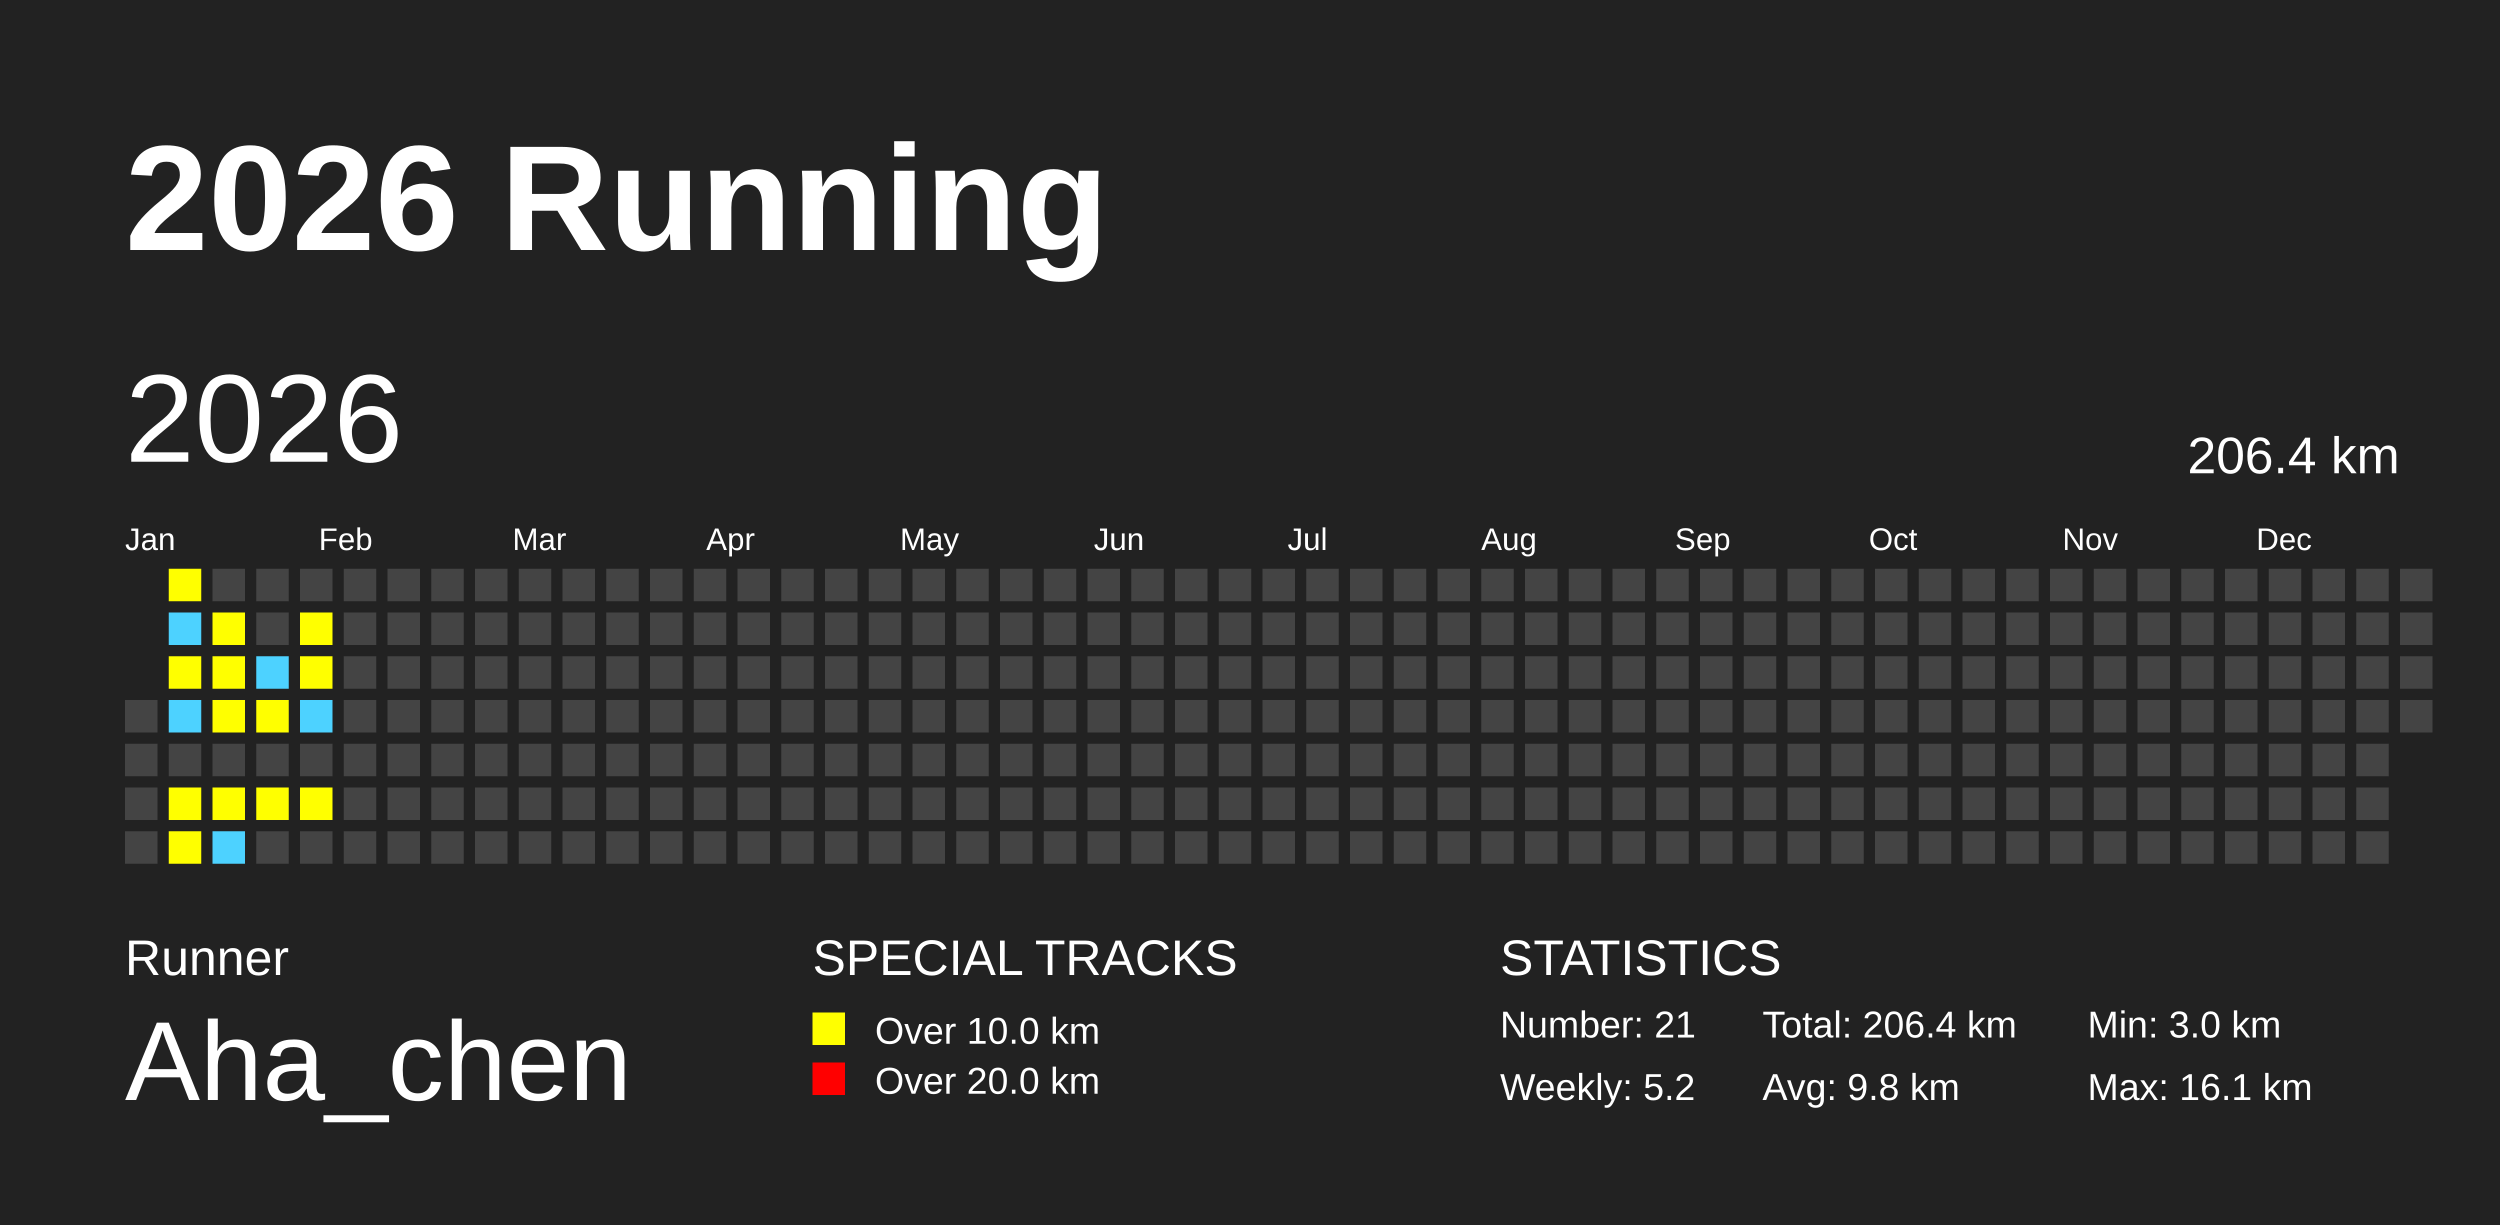
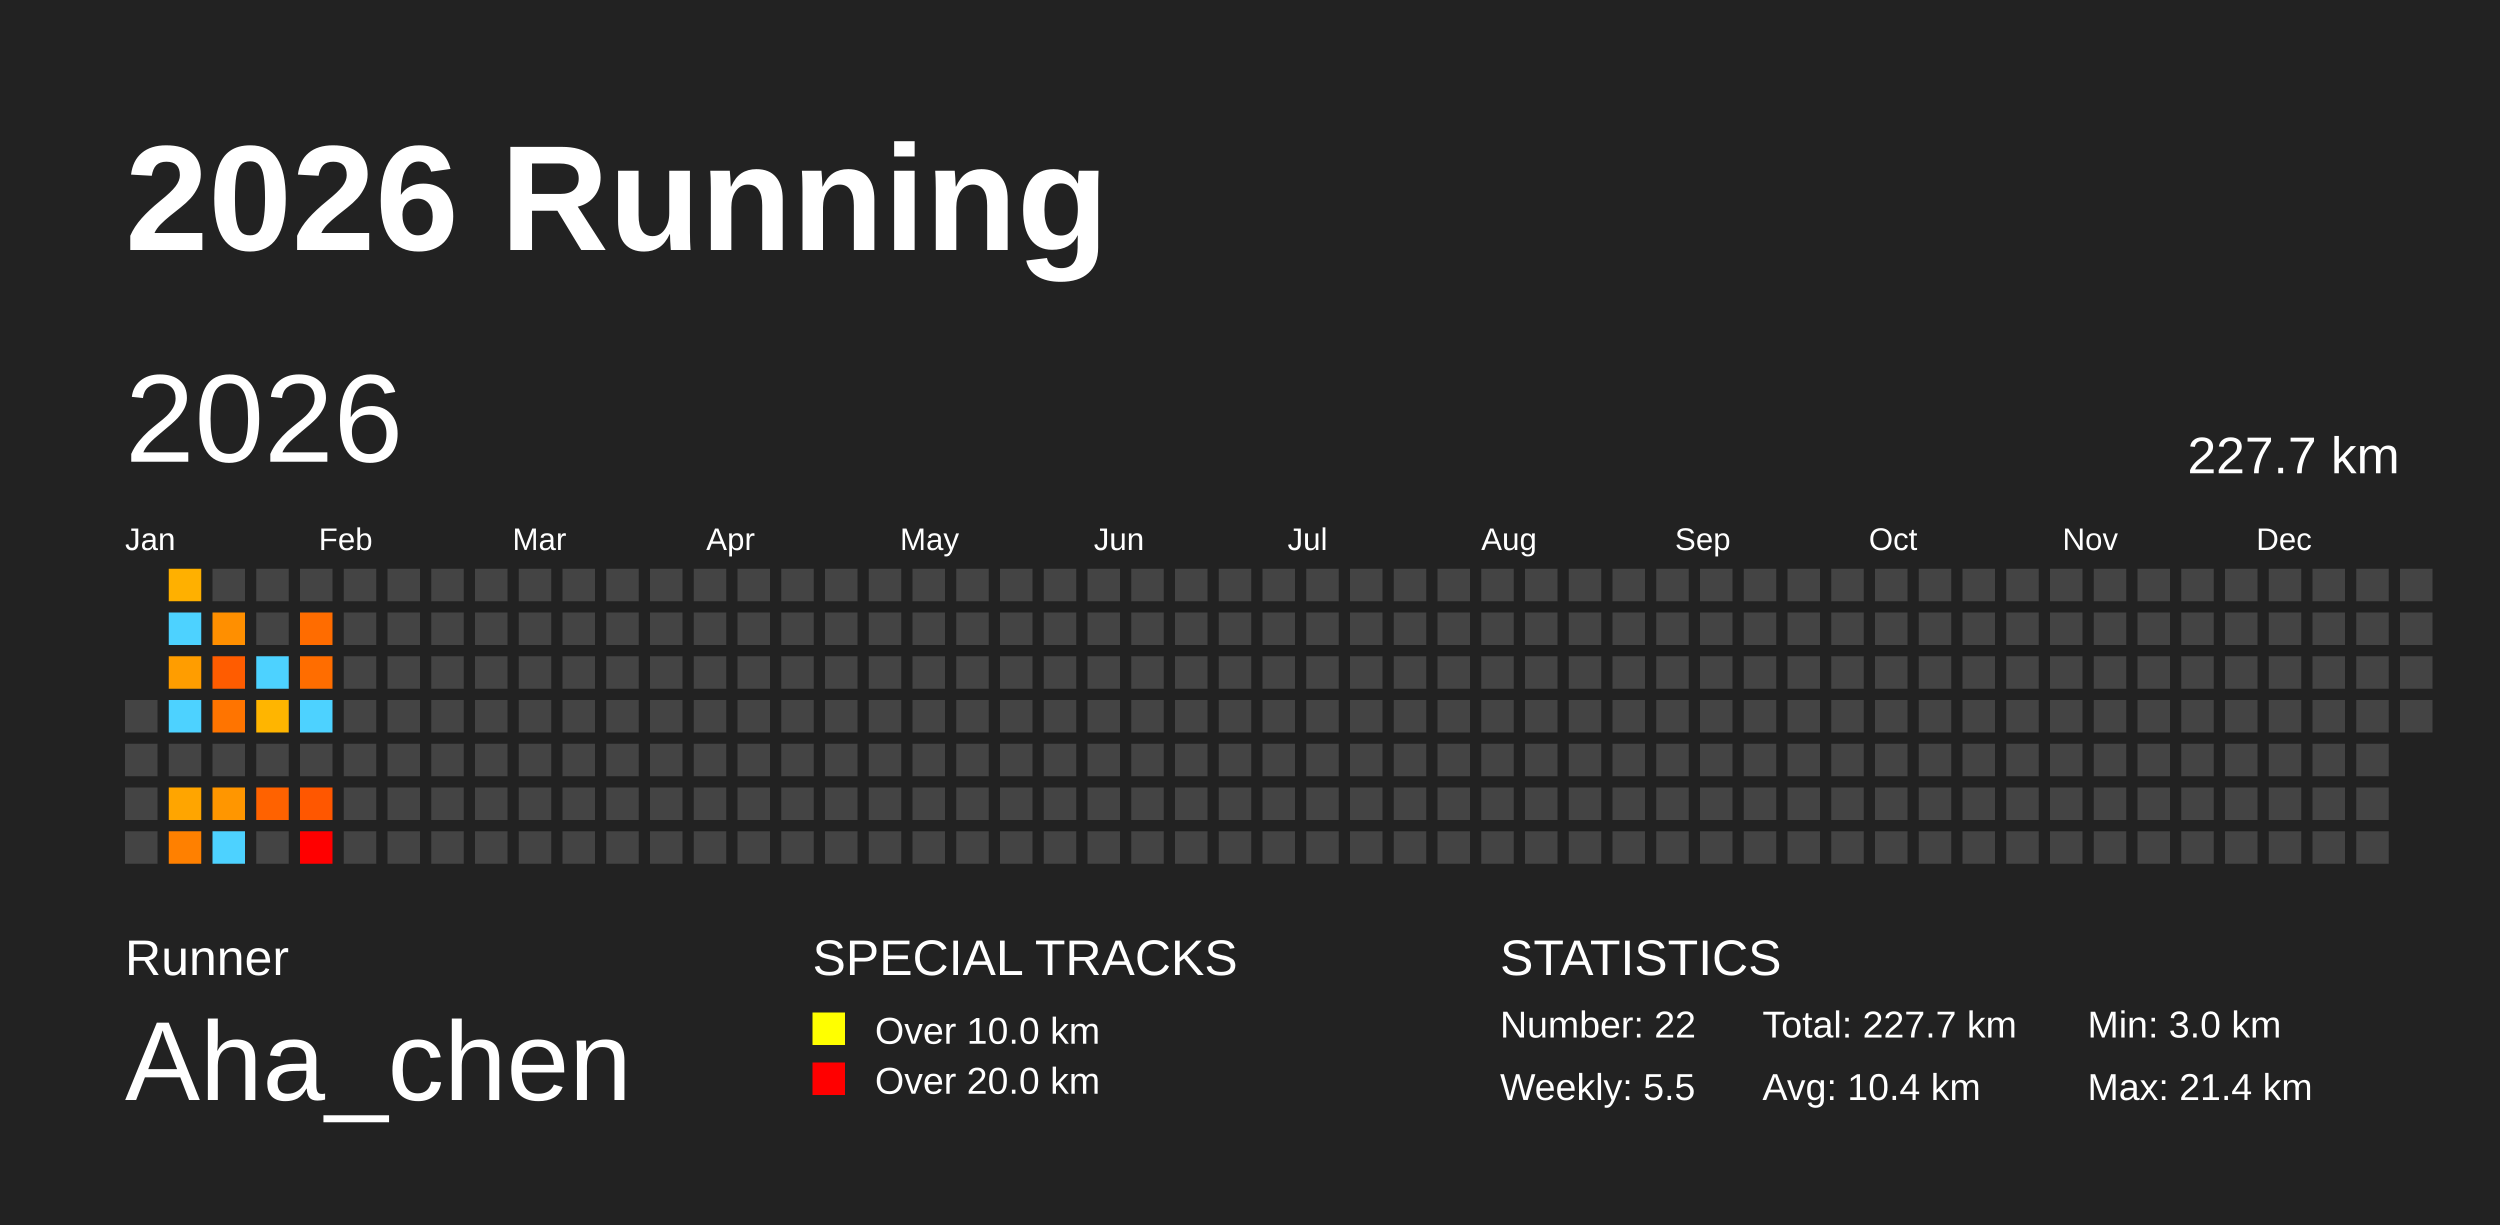
<svg xmlns="http://www.w3.org/2000/svg" baseProfile="full" height="98mm" version="1.1" viewBox="0,0,200,98" width="200mm">
  <defs />
  <rect fill="#222222" height="98" width="200" x="0" y="0" />
  <text fill="#FFFFFF" style="font-size:12px; font-family:Arial; font-weight:bold;" x="10" y="20">2026 Running</text>
  <text fill="#FFFFFF" style="font-size:4px; font-family:Arial" x="10" y="78">Runner</text>
  <text fill="#FFFFFF" style="font-size:9px; font-family:Arial" x="10" y="88">Aha_chen</text>
  <text fill="#FFFFFF" style="font-size:4px; font-family:Arial" x="65" y="78">SPECIAL TRACKS</text>
  <rect fill="yellow" height="2.6" width="2.6" x="65" y="81" />
  <text fill="#FFFFFF" style="font-size:3px; font-family:Arial" x="70" y="83.5">Over 10.0 km</text>
  <rect fill="red" height="2.6" width="2.6" x="65" y="85" />
  <text fill="#FFFFFF" style="font-size:3px; font-family:Arial" x="70" y="87.5">Over 20.0 km</text>
  <text fill="#FFFFFF" style="font-size:4px; font-family:Arial" x="120" y="78">STATISTICS</text>
-   <text fill="#FFFFFF" style="font-size:3px; font-family:Arial" x="120" y="83">Number: 21</text>
-   <text fill="#FFFFFF" style="font-size:3px; font-family:Arial" x="120" y="88">Weekly: 5.2</text>
-   <text fill="#FFFFFF" style="font-size:3px; font-family:Arial" x="141" y="83">Total: 206.4 km</text>
-   <text fill="#FFFFFF" style="font-size:3px; font-family:Arial" x="141" y="88">Avg: 9.8 km</text>
+   <text fill="#FFFFFF" style="font-size:3px; font-family:Arial" x="120" y="83">Number: 22</text>
+   <text fill="#FFFFFF" style="font-size:3px; font-family:Arial" x="120" y="88">Weekly: 5.5</text>
+   <text fill="#FFFFFF" style="font-size:3px; font-family:Arial" x="141" y="83">Total: 227.7 km</text>
+   <text fill="#FFFFFF" style="font-size:3px; font-family:Arial" x="141" y="88">Avg: 10.4 km</text>
  <text fill="#FFFFFF" style="font-size:3px; font-family:Arial" x="167" y="83">Min: 3.0 km</text>
-   <text fill="#FFFFFF" style="font-size:3px; font-family:Arial" x="167" y="88">Max: 16.1 km</text>
+   <text fill="#FFFFFF" style="font-size:3px; font-family:Arial" x="167" y="88">Max: 21.4 km</text>
  <text dominant-baseline="hanging" fill="#FFFFFF" style="font-size:10.0px; font-family:Arial;" x="10" y="30">2026</text>
-   <text dominant-baseline="hanging" fill="#FFFFFF" style="font-size:4.125px; font-family:Arial;" x="175" y="35">206.4 km</text>
+   <text dominant-baseline="hanging" fill="#FFFFFF" style="font-size:4.125px; font-family:Arial;" x="175" y="35">227.7 km</text>
  <text fill="#FFFFFF" style="font-size:2.5px; font-family:Arial" x="10.0" y="44">Jan</text>
  <text fill="#FFFFFF" style="font-size:2.5px; font-family:Arial" x="25.5" y="44">Feb</text>
  <text fill="#FFFFFF" style="font-size:2.5px; font-family:Arial" x="41.0" y="44">Mar</text>
  <text fill="#FFFFFF" style="font-size:2.5px; font-family:Arial" x="56.5" y="44">Apr</text>
  <text fill="#FFFFFF" style="font-size:2.5px; font-family:Arial" x="72.0" y="44">May</text>
  <text fill="#FFFFFF" style="font-size:2.5px; font-family:Arial" x="87.5" y="44">Jun</text>
  <text fill="#FFFFFF" style="font-size:2.5px; font-family:Arial" x="103.0" y="44">Jul</text>
  <text fill="#FFFFFF" style="font-size:2.5px; font-family:Arial" x="118.5" y="44">Aug</text>
  <text fill="#FFFFFF" style="font-size:2.5px; font-family:Arial" x="134.0" y="44">Sep</text>
  <text fill="#FFFFFF" style="font-size:2.5px; font-family:Arial" x="149.5" y="44">Oct</text>
  <text fill="#FFFFFF" style="font-size:2.5px; font-family:Arial" x="165.0" y="44">Nov</text>
  <text fill="#FFFFFF" style="font-size:2.5px; font-family:Arial" x="180.5" y="44">Dec</text>
  <rect fill="#444444" height="2.6" width="2.6" x="10.0" y="56.0" />
  <rect fill="#444444" height="2.6" width="2.6" x="10.0" y="59.5" />
  <rect fill="#444444" height="2.6" width="2.6" x="10.0" y="63.0" />
  <rect fill="#444444" height="2.6" width="2.6" x="10.0" y="66.5" />
-   <rect fill="yellow" height="2.6" width="2.6" x="13.5" y="45.5" />
-   <rect fill="#4DD2FF" height="2.6" width="2.6" x="13.5" y="49.0" />
-   <rect fill="yellow" height="2.6" width="2.6" x="13.5" y="52.5" />
-   <rect fill="#4DD2FF" height="2.6" width="2.6" x="13.5" y="56.0" />
+   <rect fill="#ffb000" height="2.6" width="2.6" x="13.5" y="45.5" />
+   <rect fill="#4dd2ff" height="2.6" width="2.6" x="13.5" y="49.0" />
+   <rect fill="#ff9d00" height="2.6" width="2.6" x="13.5" y="52.5" />
+   <rect fill="#4dd2ff" height="2.6" width="2.6" x="13.5" y="56.0" />
  <rect fill="#444444" height="2.6" width="2.6" x="13.5" y="59.5" />
-   <rect fill="yellow" height="2.6" width="2.6" x="13.5" y="63.0" />
-   <rect fill="yellow" height="2.6" width="2.6" x="13.5" y="66.5" />
+   <rect fill="#ffa500" height="2.6" width="2.6" x="13.5" y="63.0" />
+   <rect fill="#ff8000" height="2.6" width="2.6" x="13.5" y="66.5" />
  <rect fill="#444444" height="2.6" width="2.6" x="17.0" y="45.5" />
-   <rect fill="yellow" height="2.6" width="2.6" x="17.0" y="49.0" />
-   <rect fill="yellow" height="2.6" width="2.6" x="17.0" y="52.5" />
-   <rect fill="yellow" height="2.6" width="2.6" x="17.0" y="56.0" />
+   <rect fill="#ff8f00" height="2.6" width="2.6" x="17.0" y="49.0" />
+   <rect fill="#ff5c00" height="2.6" width="2.6" x="17.0" y="52.5" />
+   <rect fill="#ff7400" height="2.6" width="2.6" x="17.0" y="56.0" />
  <rect fill="#444444" height="2.6" width="2.6" x="17.0" y="59.5" />
-   <rect fill="yellow" height="2.6" width="2.6" x="17.0" y="63.0" />
-   <rect fill="#4DD2FF" height="2.6" width="2.6" x="17.0" y="66.5" />
+   <rect fill="#ff9600" height="2.6" width="2.6" x="17.0" y="63.0" />
+   <rect fill="#4dd2ff" height="2.6" width="2.6" x="17.0" y="66.5" />
  <rect fill="#444444" height="2.6" width="2.6" x="20.5" y="45.5" />
  <rect fill="#444444" height="2.6" width="2.6" x="20.5" y="49.0" />
-   <rect fill="#4DD2FF" height="2.6" width="2.6" x="20.5" y="52.5" />
-   <rect fill="yellow" height="2.6" width="2.6" x="20.5" y="56.0" />
+   <rect fill="#4dd2ff" height="2.6" width="2.6" x="20.5" y="52.5" />
+   <rect fill="#ffb500" height="2.6" width="2.6" x="20.5" y="56.0" />
  <rect fill="#444444" height="2.6" width="2.6" x="20.5" y="59.5" />
-   <rect fill="yellow" height="2.6" width="2.6" x="20.5" y="63.0" />
+   <rect fill="#ff6200" height="2.6" width="2.6" x="20.5" y="63.0" />
  <rect fill="#444444" height="2.6" width="2.6" x="20.5" y="66.5" />
  <rect fill="#444444" height="2.6" width="2.6" x="24.0" y="45.5" />
-   <rect fill="yellow" height="2.6" width="2.6" x="24.0" y="49.0" />
-   <rect fill="yellow" height="2.6" width="2.6" x="24.0" y="52.5" />
-   <rect fill="#4DD2FF" height="2.6" width="2.6" x="24.0" y="56.0" />
+   <rect fill="#ff6c00" height="2.6" width="2.6" x="24.0" y="49.0" />
+   <rect fill="#ff6d00" height="2.6" width="2.6" x="24.0" y="52.5" />
+   <rect fill="#4dd2ff" height="2.6" width="2.6" x="24.0" y="56.0" />
  <rect fill="#444444" height="2.6" width="2.6" x="24.0" y="59.5" />
-   <rect fill="yellow" height="2.6" width="2.6" x="24.0" y="63.0" />
-   <rect fill="#444444" height="2.6" width="2.6" x="24.0" y="66.5" />
+   <rect fill="#ff5700" height="2.6" width="2.6" x="24.0" y="63.0" />
+   <rect fill="red" height="2.6" width="2.6" x="24.0" y="66.5" />
  <rect fill="#444444" height="2.6" width="2.6" x="27.5" y="45.5" />
  <rect fill="#444444" height="2.6" width="2.6" x="27.5" y="49.0" />
  <rect fill="#444444" height="2.6" width="2.6" x="27.5" y="52.5" />
  <rect fill="#444444" height="2.6" width="2.6" x="27.5" y="56.0" />
  <rect fill="#444444" height="2.6" width="2.6" x="27.5" y="59.5" />
  <rect fill="#444444" height="2.6" width="2.6" x="27.5" y="63.0" />
  <rect fill="#444444" height="2.6" width="2.6" x="27.5" y="66.5" />
  <rect fill="#444444" height="2.6" width="2.6" x="31.0" y="45.5" />
  <rect fill="#444444" height="2.6" width="2.6" x="31.0" y="49.0" />
  <rect fill="#444444" height="2.6" width="2.6" x="31.0" y="52.5" />
  <rect fill="#444444" height="2.6" width="2.6" x="31.0" y="56.0" />
  <rect fill="#444444" height="2.6" width="2.6" x="31.0" y="59.5" />
  <rect fill="#444444" height="2.6" width="2.6" x="31.0" y="63.0" />
  <rect fill="#444444" height="2.6" width="2.6" x="31.0" y="66.5" />
  <rect fill="#444444" height="2.6" width="2.6" x="34.5" y="45.5" />
  <rect fill="#444444" height="2.6" width="2.6" x="34.5" y="49.0" />
  <rect fill="#444444" height="2.6" width="2.6" x="34.5" y="52.5" />
  <rect fill="#444444" height="2.6" width="2.6" x="34.5" y="56.0" />
  <rect fill="#444444" height="2.6" width="2.6" x="34.5" y="59.5" />
  <rect fill="#444444" height="2.6" width="2.6" x="34.5" y="63.0" />
  <rect fill="#444444" height="2.6" width="2.6" x="34.5" y="66.5" />
  <rect fill="#444444" height="2.6" width="2.6" x="38.0" y="45.5" />
  <rect fill="#444444" height="2.6" width="2.6" x="38.0" y="49.0" />
  <rect fill="#444444" height="2.6" width="2.6" x="38.0" y="52.5" />
  <rect fill="#444444" height="2.6" width="2.6" x="38.0" y="56.0" />
  <rect fill="#444444" height="2.6" width="2.6" x="38.0" y="59.5" />
  <rect fill="#444444" height="2.6" width="2.6" x="38.0" y="63.0" />
  <rect fill="#444444" height="2.6" width="2.6" x="38.0" y="66.5" />
  <rect fill="#444444" height="2.6" width="2.6" x="41.5" y="45.5" />
  <rect fill="#444444" height="2.6" width="2.6" x="41.5" y="49.0" />
  <rect fill="#444444" height="2.6" width="2.6" x="41.5" y="52.5" />
  <rect fill="#444444" height="2.6" width="2.6" x="41.5" y="56.0" />
  <rect fill="#444444" height="2.6" width="2.6" x="41.5" y="59.5" />
  <rect fill="#444444" height="2.6" width="2.6" x="41.5" y="63.0" />
  <rect fill="#444444" height="2.6" width="2.6" x="41.5" y="66.5" />
  <rect fill="#444444" height="2.6" width="2.6" x="45.0" y="45.5" />
  <rect fill="#444444" height="2.6" width="2.6" x="45.0" y="49.0" />
  <rect fill="#444444" height="2.6" width="2.6" x="45.0" y="52.5" />
  <rect fill="#444444" height="2.6" width="2.6" x="45.0" y="56.0" />
  <rect fill="#444444" height="2.6" width="2.6" x="45.0" y="59.5" />
  <rect fill="#444444" height="2.6" width="2.6" x="45.0" y="63.0" />
  <rect fill="#444444" height="2.6" width="2.6" x="45.0" y="66.5" />
  <rect fill="#444444" height="2.6" width="2.6" x="48.5" y="45.5" />
  <rect fill="#444444" height="2.6" width="2.6" x="48.5" y="49.0" />
  <rect fill="#444444" height="2.6" width="2.6" x="48.5" y="52.5" />
  <rect fill="#444444" height="2.6" width="2.6" x="48.5" y="56.0" />
  <rect fill="#444444" height="2.6" width="2.6" x="48.5" y="59.5" />
  <rect fill="#444444" height="2.6" width="2.6" x="48.5" y="63.0" />
  <rect fill="#444444" height="2.6" width="2.6" x="48.5" y="66.5" />
  <rect fill="#444444" height="2.6" width="2.6" x="52.0" y="45.5" />
  <rect fill="#444444" height="2.6" width="2.6" x="52.0" y="49.0" />
  <rect fill="#444444" height="2.6" width="2.6" x="52.0" y="52.5" />
  <rect fill="#444444" height="2.6" width="2.6" x="52.0" y="56.0" />
  <rect fill="#444444" height="2.6" width="2.6" x="52.0" y="59.5" />
  <rect fill="#444444" height="2.6" width="2.6" x="52.0" y="63.0" />
  <rect fill="#444444" height="2.6" width="2.6" x="52.0" y="66.5" />
  <rect fill="#444444" height="2.6" width="2.6" x="55.5" y="45.5" />
  <rect fill="#444444" height="2.6" width="2.6" x="55.5" y="49.0" />
  <rect fill="#444444" height="2.6" width="2.6" x="55.5" y="52.5" />
  <rect fill="#444444" height="2.6" width="2.6" x="55.5" y="56.0" />
  <rect fill="#444444" height="2.6" width="2.6" x="55.5" y="59.5" />
  <rect fill="#444444" height="2.6" width="2.6" x="55.5" y="63.0" />
  <rect fill="#444444" height="2.6" width="2.6" x="55.5" y="66.5" />
  <rect fill="#444444" height="2.6" width="2.6" x="59.0" y="45.5" />
  <rect fill="#444444" height="2.6" width="2.6" x="59.0" y="49.0" />
  <rect fill="#444444" height="2.6" width="2.6" x="59.0" y="52.5" />
  <rect fill="#444444" height="2.6" width="2.6" x="59.0" y="56.0" />
  <rect fill="#444444" height="2.6" width="2.6" x="59.0" y="59.5" />
  <rect fill="#444444" height="2.6" width="2.6" x="59.0" y="63.0" />
  <rect fill="#444444" height="2.6" width="2.6" x="59.0" y="66.5" />
  <rect fill="#444444" height="2.6" width="2.6" x="62.5" y="45.5" />
  <rect fill="#444444" height="2.6" width="2.6" x="62.5" y="49.0" />
  <rect fill="#444444" height="2.6" width="2.6" x="62.5" y="52.5" />
  <rect fill="#444444" height="2.6" width="2.6" x="62.5" y="56.0" />
  <rect fill="#444444" height="2.6" width="2.6" x="62.5" y="59.5" />
  <rect fill="#444444" height="2.6" width="2.6" x="62.5" y="63.0" />
  <rect fill="#444444" height="2.6" width="2.6" x="62.5" y="66.5" />
  <rect fill="#444444" height="2.6" width="2.6" x="66.0" y="45.5" />
  <rect fill="#444444" height="2.6" width="2.6" x="66.0" y="49.0" />
  <rect fill="#444444" height="2.6" width="2.6" x="66.0" y="52.5" />
  <rect fill="#444444" height="2.6" width="2.6" x="66.0" y="56.0" />
  <rect fill="#444444" height="2.6" width="2.6" x="66.0" y="59.5" />
  <rect fill="#444444" height="2.6" width="2.6" x="66.0" y="63.0" />
  <rect fill="#444444" height="2.6" width="2.6" x="66.0" y="66.5" />
  <rect fill="#444444" height="2.6" width="2.6" x="69.5" y="45.5" />
  <rect fill="#444444" height="2.6" width="2.6" x="69.5" y="49.0" />
  <rect fill="#444444" height="2.6" width="2.6" x="69.5" y="52.5" />
  <rect fill="#444444" height="2.6" width="2.6" x="69.5" y="56.0" />
  <rect fill="#444444" height="2.6" width="2.6" x="69.5" y="59.5" />
  <rect fill="#444444" height="2.6" width="2.6" x="69.5" y="63.0" />
  <rect fill="#444444" height="2.6" width="2.6" x="69.5" y="66.5" />
  <rect fill="#444444" height="2.6" width="2.6" x="73.0" y="45.5" />
  <rect fill="#444444" height="2.6" width="2.6" x="73.0" y="49.0" />
  <rect fill="#444444" height="2.6" width="2.6" x="73.0" y="52.5" />
  <rect fill="#444444" height="2.6" width="2.6" x="73.0" y="56.0" />
  <rect fill="#444444" height="2.6" width="2.6" x="73.0" y="59.5" />
  <rect fill="#444444" height="2.6" width="2.6" x="73.0" y="63.0" />
  <rect fill="#444444" height="2.6" width="2.6" x="73.0" y="66.5" />
  <rect fill="#444444" height="2.6" width="2.6" x="76.5" y="45.5" />
  <rect fill="#444444" height="2.6" width="2.6" x="76.5" y="49.0" />
  <rect fill="#444444" height="2.6" width="2.6" x="76.5" y="52.5" />
  <rect fill="#444444" height="2.6" width="2.6" x="76.5" y="56.0" />
  <rect fill="#444444" height="2.6" width="2.6" x="76.5" y="59.5" />
  <rect fill="#444444" height="2.6" width="2.6" x="76.5" y="63.0" />
  <rect fill="#444444" height="2.6" width="2.6" x="76.5" y="66.5" />
  <rect fill="#444444" height="2.6" width="2.6" x="80.0" y="45.5" />
  <rect fill="#444444" height="2.6" width="2.6" x="80.0" y="49.0" />
  <rect fill="#444444" height="2.6" width="2.6" x="80.0" y="52.5" />
  <rect fill="#444444" height="2.6" width="2.6" x="80.0" y="56.0" />
  <rect fill="#444444" height="2.6" width="2.6" x="80.0" y="59.5" />
  <rect fill="#444444" height="2.6" width="2.6" x="80.0" y="63.0" />
  <rect fill="#444444" height="2.6" width="2.6" x="80.0" y="66.5" />
  <rect fill="#444444" height="2.6" width="2.6" x="83.5" y="45.5" />
  <rect fill="#444444" height="2.6" width="2.6" x="83.5" y="49.0" />
  <rect fill="#444444" height="2.6" width="2.6" x="83.5" y="52.5" />
  <rect fill="#444444" height="2.6" width="2.6" x="83.5" y="56.0" />
  <rect fill="#444444" height="2.6" width="2.6" x="83.5" y="59.5" />
  <rect fill="#444444" height="2.6" width="2.6" x="83.5" y="63.0" />
  <rect fill="#444444" height="2.6" width="2.6" x="83.5" y="66.5" />
  <rect fill="#444444" height="2.6" width="2.6" x="87.0" y="45.5" />
  <rect fill="#444444" height="2.6" width="2.6" x="87.0" y="49.0" />
  <rect fill="#444444" height="2.6" width="2.6" x="87.0" y="52.5" />
  <rect fill="#444444" height="2.6" width="2.6" x="87.0" y="56.0" />
  <rect fill="#444444" height="2.6" width="2.6" x="87.0" y="59.5" />
  <rect fill="#444444" height="2.6" width="2.6" x="87.0" y="63.0" />
  <rect fill="#444444" height="2.6" width="2.6" x="87.0" y="66.5" />
  <rect fill="#444444" height="2.6" width="2.6" x="90.5" y="45.5" />
  <rect fill="#444444" height="2.6" width="2.6" x="90.5" y="49.0" />
  <rect fill="#444444" height="2.6" width="2.6" x="90.5" y="52.5" />
  <rect fill="#444444" height="2.6" width="2.6" x="90.5" y="56.0" />
  <rect fill="#444444" height="2.6" width="2.6" x="90.5" y="59.5" />
  <rect fill="#444444" height="2.6" width="2.6" x="90.5" y="63.0" />
  <rect fill="#444444" height="2.6" width="2.6" x="90.5" y="66.5" />
  <rect fill="#444444" height="2.6" width="2.6" x="94.0" y="45.5" />
  <rect fill="#444444" height="2.6" width="2.6" x="94.0" y="49.0" />
  <rect fill="#444444" height="2.6" width="2.6" x="94.0" y="52.5" />
  <rect fill="#444444" height="2.6" width="2.6" x="94.0" y="56.0" />
  <rect fill="#444444" height="2.6" width="2.6" x="94.0" y="59.5" />
  <rect fill="#444444" height="2.6" width="2.6" x="94.0" y="63.0" />
  <rect fill="#444444" height="2.6" width="2.6" x="94.0" y="66.5" />
  <rect fill="#444444" height="2.6" width="2.6" x="97.5" y="45.5" />
  <rect fill="#444444" height="2.6" width="2.6" x="97.5" y="49.0" />
  <rect fill="#444444" height="2.6" width="2.6" x="97.5" y="52.5" />
  <rect fill="#444444" height="2.6" width="2.6" x="97.5" y="56.0" />
  <rect fill="#444444" height="2.6" width="2.6" x="97.5" y="59.5" />
  <rect fill="#444444" height="2.6" width="2.6" x="97.5" y="63.0" />
  <rect fill="#444444" height="2.6" width="2.6" x="97.5" y="66.5" />
  <rect fill="#444444" height="2.6" width="2.6" x="101.0" y="45.5" />
  <rect fill="#444444" height="2.6" width="2.6" x="101.0" y="49.0" />
  <rect fill="#444444" height="2.6" width="2.6" x="101.0" y="52.5" />
  <rect fill="#444444" height="2.6" width="2.6" x="101.0" y="56.0" />
  <rect fill="#444444" height="2.6" width="2.6" x="101.0" y="59.5" />
  <rect fill="#444444" height="2.6" width="2.6" x="101.0" y="63.0" />
  <rect fill="#444444" height="2.6" width="2.6" x="101.0" y="66.5" />
  <rect fill="#444444" height="2.6" width="2.6" x="104.5" y="45.5" />
  <rect fill="#444444" height="2.6" width="2.6" x="104.5" y="49.0" />
  <rect fill="#444444" height="2.6" width="2.6" x="104.5" y="52.5" />
  <rect fill="#444444" height="2.6" width="2.6" x="104.5" y="56.0" />
  <rect fill="#444444" height="2.6" width="2.6" x="104.5" y="59.5" />
  <rect fill="#444444" height="2.6" width="2.6" x="104.5" y="63.0" />
  <rect fill="#444444" height="2.6" width="2.6" x="104.5" y="66.5" />
  <rect fill="#444444" height="2.6" width="2.6" x="108.0" y="45.5" />
  <rect fill="#444444" height="2.6" width="2.6" x="108.0" y="49.0" />
  <rect fill="#444444" height="2.6" width="2.6" x="108.0" y="52.5" />
  <rect fill="#444444" height="2.6" width="2.6" x="108.0" y="56.0" />
  <rect fill="#444444" height="2.6" width="2.6" x="108.0" y="59.5" />
  <rect fill="#444444" height="2.6" width="2.6" x="108.0" y="63.0" />
  <rect fill="#444444" height="2.6" width="2.6" x="108.0" y="66.5" />
  <rect fill="#444444" height="2.6" width="2.6" x="111.5" y="45.5" />
  <rect fill="#444444" height="2.6" width="2.6" x="111.5" y="49.0" />
  <rect fill="#444444" height="2.6" width="2.6" x="111.5" y="52.5" />
  <rect fill="#444444" height="2.6" width="2.6" x="111.5" y="56.0" />
  <rect fill="#444444" height="2.6" width="2.6" x="111.5" y="59.5" />
  <rect fill="#444444" height="2.6" width="2.6" x="111.5" y="63.0" />
  <rect fill="#444444" height="2.6" width="2.6" x="111.5" y="66.5" />
  <rect fill="#444444" height="2.6" width="2.6" x="115.0" y="45.5" />
  <rect fill="#444444" height="2.6" width="2.6" x="115.0" y="49.0" />
  <rect fill="#444444" height="2.6" width="2.6" x="115.0" y="52.5" />
  <rect fill="#444444" height="2.6" width="2.6" x="115.0" y="56.0" />
  <rect fill="#444444" height="2.6" width="2.6" x="115.0" y="59.5" />
  <rect fill="#444444" height="2.6" width="2.6" x="115.0" y="63.0" />
  <rect fill="#444444" height="2.6" width="2.6" x="115.0" y="66.5" />
  <rect fill="#444444" height="2.6" width="2.6" x="118.5" y="45.5" />
  <rect fill="#444444" height="2.6" width="2.6" x="118.5" y="49.0" />
  <rect fill="#444444" height="2.6" width="2.6" x="118.5" y="52.5" />
  <rect fill="#444444" height="2.6" width="2.6" x="118.5" y="56.0" />
  <rect fill="#444444" height="2.6" width="2.6" x="118.5" y="59.5" />
  <rect fill="#444444" height="2.6" width="2.6" x="118.5" y="63.0" />
  <rect fill="#444444" height="2.6" width="2.6" x="118.5" y="66.5" />
  <rect fill="#444444" height="2.6" width="2.6" x="122.0" y="45.5" />
  <rect fill="#444444" height="2.6" width="2.6" x="122.0" y="49.0" />
  <rect fill="#444444" height="2.6" width="2.6" x="122.0" y="52.5" />
  <rect fill="#444444" height="2.6" width="2.6" x="122.0" y="56.0" />
  <rect fill="#444444" height="2.6" width="2.6" x="122.0" y="59.5" />
  <rect fill="#444444" height="2.6" width="2.6" x="122.0" y="63.0" />
  <rect fill="#444444" height="2.6" width="2.6" x="122.0" y="66.5" />
  <rect fill="#444444" height="2.6" width="2.6" x="125.5" y="45.5" />
  <rect fill="#444444" height="2.6" width="2.6" x="125.5" y="49.0" />
  <rect fill="#444444" height="2.6" width="2.6" x="125.5" y="52.5" />
  <rect fill="#444444" height="2.6" width="2.6" x="125.5" y="56.0" />
  <rect fill="#444444" height="2.6" width="2.6" x="125.5" y="59.5" />
  <rect fill="#444444" height="2.6" width="2.6" x="125.5" y="63.0" />
  <rect fill="#444444" height="2.6" width="2.6" x="125.5" y="66.5" />
  <rect fill="#444444" height="2.6" width="2.6" x="129.0" y="45.5" />
  <rect fill="#444444" height="2.6" width="2.6" x="129.0" y="49.0" />
  <rect fill="#444444" height="2.6" width="2.6" x="129.0" y="52.5" />
  <rect fill="#444444" height="2.6" width="2.6" x="129.0" y="56.0" />
  <rect fill="#444444" height="2.6" width="2.6" x="129.0" y="59.5" />
  <rect fill="#444444" height="2.6" width="2.6" x="129.0" y="63.0" />
  <rect fill="#444444" height="2.6" width="2.6" x="129.0" y="66.5" />
  <rect fill="#444444" height="2.6" width="2.6" x="132.5" y="45.5" />
  <rect fill="#444444" height="2.6" width="2.6" x="132.5" y="49.0" />
  <rect fill="#444444" height="2.6" width="2.6" x="132.5" y="52.5" />
  <rect fill="#444444" height="2.6" width="2.6" x="132.5" y="56.0" />
  <rect fill="#444444" height="2.6" width="2.6" x="132.5" y="59.5" />
  <rect fill="#444444" height="2.6" width="2.6" x="132.5" y="63.0" />
  <rect fill="#444444" height="2.6" width="2.6" x="132.5" y="66.5" />
  <rect fill="#444444" height="2.6" width="2.6" x="136.0" y="45.5" />
  <rect fill="#444444" height="2.6" width="2.6" x="136.0" y="49.0" />
  <rect fill="#444444" height="2.6" width="2.6" x="136.0" y="52.5" />
  <rect fill="#444444" height="2.6" width="2.6" x="136.0" y="56.0" />
  <rect fill="#444444" height="2.6" width="2.6" x="136.0" y="59.5" />
  <rect fill="#444444" height="2.6" width="2.6" x="136.0" y="63.0" />
  <rect fill="#444444" height="2.6" width="2.6" x="136.0" y="66.5" />
  <rect fill="#444444" height="2.6" width="2.6" x="139.5" y="45.5" />
  <rect fill="#444444" height="2.6" width="2.6" x="139.5" y="49.0" />
  <rect fill="#444444" height="2.6" width="2.6" x="139.5" y="52.5" />
  <rect fill="#444444" height="2.6" width="2.6" x="139.5" y="56.0" />
  <rect fill="#444444" height="2.6" width="2.6" x="139.5" y="59.5" />
  <rect fill="#444444" height="2.6" width="2.6" x="139.5" y="63.0" />
  <rect fill="#444444" height="2.6" width="2.6" x="139.5" y="66.5" />
  <rect fill="#444444" height="2.6" width="2.6" x="143.0" y="45.5" />
  <rect fill="#444444" height="2.6" width="2.6" x="143.0" y="49.0" />
  <rect fill="#444444" height="2.6" width="2.6" x="143.0" y="52.5" />
  <rect fill="#444444" height="2.6" width="2.6" x="143.0" y="56.0" />
  <rect fill="#444444" height="2.6" width="2.6" x="143.0" y="59.5" />
  <rect fill="#444444" height="2.6" width="2.6" x="143.0" y="63.0" />
  <rect fill="#444444" height="2.6" width="2.6" x="143.0" y="66.5" />
  <rect fill="#444444" height="2.6" width="2.6" x="146.5" y="45.5" />
  <rect fill="#444444" height="2.6" width="2.6" x="146.5" y="49.0" />
  <rect fill="#444444" height="2.6" width="2.6" x="146.5" y="52.5" />
  <rect fill="#444444" height="2.6" width="2.6" x="146.5" y="56.0" />
  <rect fill="#444444" height="2.6" width="2.6" x="146.5" y="59.5" />
  <rect fill="#444444" height="2.6" width="2.6" x="146.5" y="63.0" />
  <rect fill="#444444" height="2.6" width="2.6" x="146.5" y="66.5" />
  <rect fill="#444444" height="2.6" width="2.6" x="150.0" y="45.5" />
  <rect fill="#444444" height="2.6" width="2.6" x="150.0" y="49.0" />
  <rect fill="#444444" height="2.6" width="2.6" x="150.0" y="52.5" />
  <rect fill="#444444" height="2.6" width="2.6" x="150.0" y="56.0" />
  <rect fill="#444444" height="2.6" width="2.6" x="150.0" y="59.5" />
  <rect fill="#444444" height="2.6" width="2.6" x="150.0" y="63.0" />
  <rect fill="#444444" height="2.6" width="2.6" x="150.0" y="66.5" />
  <rect fill="#444444" height="2.6" width="2.6" x="153.5" y="45.5" />
  <rect fill="#444444" height="2.6" width="2.6" x="153.5" y="49.0" />
  <rect fill="#444444" height="2.6" width="2.6" x="153.5" y="52.5" />
  <rect fill="#444444" height="2.6" width="2.6" x="153.5" y="56.0" />
  <rect fill="#444444" height="2.6" width="2.6" x="153.5" y="59.5" />
  <rect fill="#444444" height="2.6" width="2.6" x="153.5" y="63.0" />
  <rect fill="#444444" height="2.6" width="2.6" x="153.5" y="66.5" />
  <rect fill="#444444" height="2.6" width="2.6" x="157.0" y="45.5" />
  <rect fill="#444444" height="2.6" width="2.6" x="157.0" y="49.0" />
  <rect fill="#444444" height="2.6" width="2.6" x="157.0" y="52.5" />
  <rect fill="#444444" height="2.6" width="2.6" x="157.0" y="56.0" />
  <rect fill="#444444" height="2.6" width="2.6" x="157.0" y="59.5" />
  <rect fill="#444444" height="2.6" width="2.6" x="157.0" y="63.0" />
  <rect fill="#444444" height="2.6" width="2.6" x="157.0" y="66.5" />
  <rect fill="#444444" height="2.6" width="2.6" x="160.5" y="45.5" />
  <rect fill="#444444" height="2.6" width="2.6" x="160.5" y="49.0" />
  <rect fill="#444444" height="2.6" width="2.6" x="160.5" y="52.5" />
  <rect fill="#444444" height="2.6" width="2.6" x="160.5" y="56.0" />
  <rect fill="#444444" height="2.6" width="2.6" x="160.5" y="59.5" />
  <rect fill="#444444" height="2.6" width="2.6" x="160.5" y="63.0" />
  <rect fill="#444444" height="2.6" width="2.6" x="160.5" y="66.5" />
  <rect fill="#444444" height="2.6" width="2.6" x="164.0" y="45.5" />
  <rect fill="#444444" height="2.6" width="2.6" x="164.0" y="49.0" />
  <rect fill="#444444" height="2.6" width="2.6" x="164.0" y="52.5" />
  <rect fill="#444444" height="2.6" width="2.6" x="164.0" y="56.0" />
  <rect fill="#444444" height="2.6" width="2.6" x="164.0" y="59.5" />
  <rect fill="#444444" height="2.6" width="2.6" x="164.0" y="63.0" />
  <rect fill="#444444" height="2.6" width="2.6" x="164.0" y="66.5" />
  <rect fill="#444444" height="2.6" width="2.6" x="167.5" y="45.5" />
  <rect fill="#444444" height="2.6" width="2.6" x="167.5" y="49.0" />
  <rect fill="#444444" height="2.6" width="2.6" x="167.5" y="52.5" />
  <rect fill="#444444" height="2.6" width="2.6" x="167.5" y="56.0" />
  <rect fill="#444444" height="2.6" width="2.6" x="167.5" y="59.5" />
  <rect fill="#444444" height="2.6" width="2.6" x="167.5" y="63.0" />
  <rect fill="#444444" height="2.6" width="2.6" x="167.5" y="66.5" />
  <rect fill="#444444" height="2.6" width="2.6" x="171.0" y="45.5" />
  <rect fill="#444444" height="2.6" width="2.6" x="171.0" y="49.0" />
  <rect fill="#444444" height="2.6" width="2.6" x="171.0" y="52.5" />
  <rect fill="#444444" height="2.6" width="2.6" x="171.0" y="56.0" />
  <rect fill="#444444" height="2.6" width="2.6" x="171.0" y="59.5" />
  <rect fill="#444444" height="2.6" width="2.6" x="171.0" y="63.0" />
  <rect fill="#444444" height="2.6" width="2.6" x="171.0" y="66.5" />
  <rect fill="#444444" height="2.6" width="2.6" x="174.5" y="45.5" />
  <rect fill="#444444" height="2.6" width="2.6" x="174.5" y="49.0" />
  <rect fill="#444444" height="2.6" width="2.6" x="174.5" y="52.5" />
  <rect fill="#444444" height="2.6" width="2.6" x="174.5" y="56.0" />
  <rect fill="#444444" height="2.6" width="2.6" x="174.5" y="59.5" />
  <rect fill="#444444" height="2.6" width="2.6" x="174.5" y="63.0" />
  <rect fill="#444444" height="2.6" width="2.6" x="174.5" y="66.5" />
  <rect fill="#444444" height="2.6" width="2.6" x="178.0" y="45.5" />
  <rect fill="#444444" height="2.6" width="2.6" x="178.0" y="49.0" />
  <rect fill="#444444" height="2.6" width="2.6" x="178.0" y="52.5" />
  <rect fill="#444444" height="2.6" width="2.6" x="178.0" y="56.0" />
  <rect fill="#444444" height="2.6" width="2.6" x="178.0" y="59.5" />
  <rect fill="#444444" height="2.6" width="2.6" x="178.0" y="63.0" />
  <rect fill="#444444" height="2.6" width="2.6" x="178.0" y="66.5" />
  <rect fill="#444444" height="2.6" width="2.6" x="181.5" y="45.5" />
  <rect fill="#444444" height="2.6" width="2.6" x="181.5" y="49.0" />
  <rect fill="#444444" height="2.6" width="2.6" x="181.5" y="52.5" />
  <rect fill="#444444" height="2.6" width="2.6" x="181.5" y="56.0" />
  <rect fill="#444444" height="2.6" width="2.6" x="181.5" y="59.5" />
  <rect fill="#444444" height="2.6" width="2.6" x="181.5" y="63.0" />
  <rect fill="#444444" height="2.6" width="2.6" x="181.5" y="66.5" />
  <rect fill="#444444" height="2.6" width="2.6" x="185.0" y="45.5" />
  <rect fill="#444444" height="2.6" width="2.6" x="185.0" y="49.0" />
  <rect fill="#444444" height="2.6" width="2.6" x="185.0" y="52.5" />
  <rect fill="#444444" height="2.6" width="2.6" x="185.0" y="56.0" />
  <rect fill="#444444" height="2.6" width="2.6" x="185.0" y="59.5" />
  <rect fill="#444444" height="2.6" width="2.6" x="185.0" y="63.0" />
  <rect fill="#444444" height="2.6" width="2.6" x="185.0" y="66.5" />
  <rect fill="#444444" height="2.6" width="2.6" x="188.5" y="45.5" />
  <rect fill="#444444" height="2.6" width="2.6" x="188.5" y="49.0" />
  <rect fill="#444444" height="2.6" width="2.6" x="188.5" y="52.5" />
  <rect fill="#444444" height="2.6" width="2.6" x="188.5" y="56.0" />
  <rect fill="#444444" height="2.6" width="2.6" x="188.5" y="59.5" />
  <rect fill="#444444" height="2.6" width="2.6" x="188.5" y="63.0" />
  <rect fill="#444444" height="2.6" width="2.6" x="188.5" y="66.5" />
  <rect fill="#444444" height="2.6" width="2.6" x="192.0" y="45.5" />
  <rect fill="#444444" height="2.6" width="2.6" x="192.0" y="49.0" />
  <rect fill="#444444" height="2.6" width="2.6" x="192.0" y="52.5" />
  <rect fill="#444444" height="2.6" width="2.6" x="192.0" y="56.0" />
</svg>
